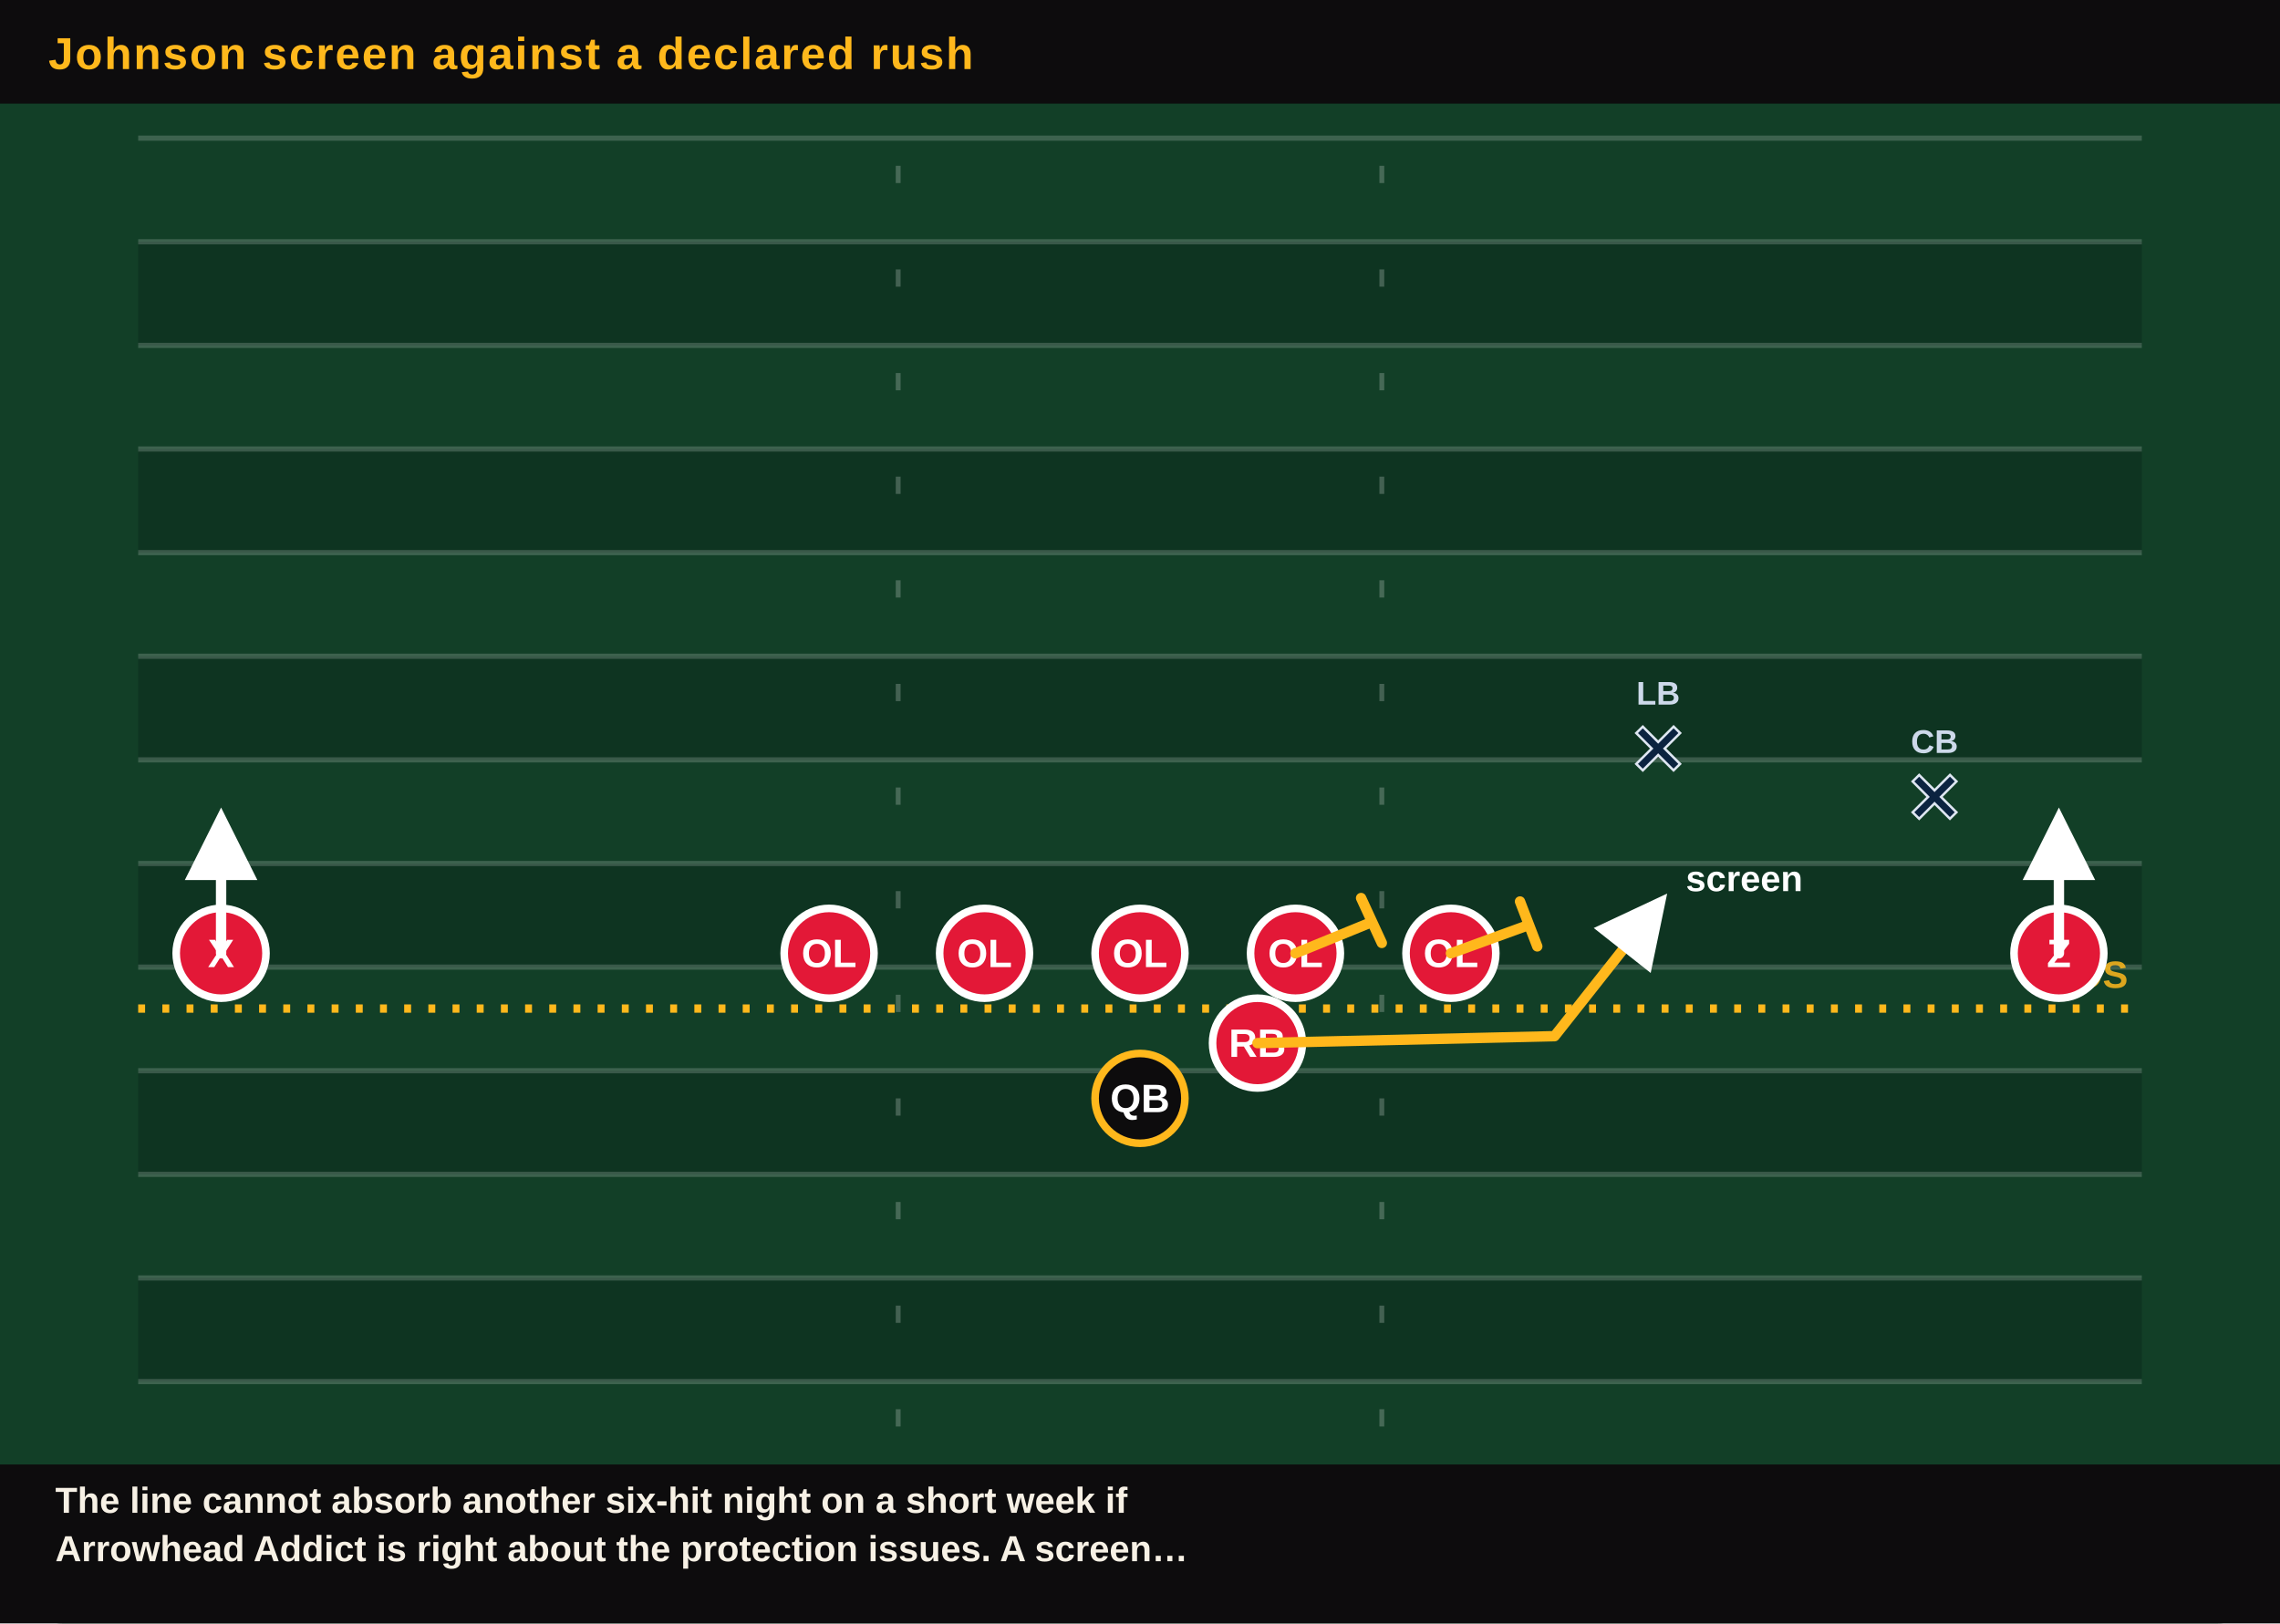
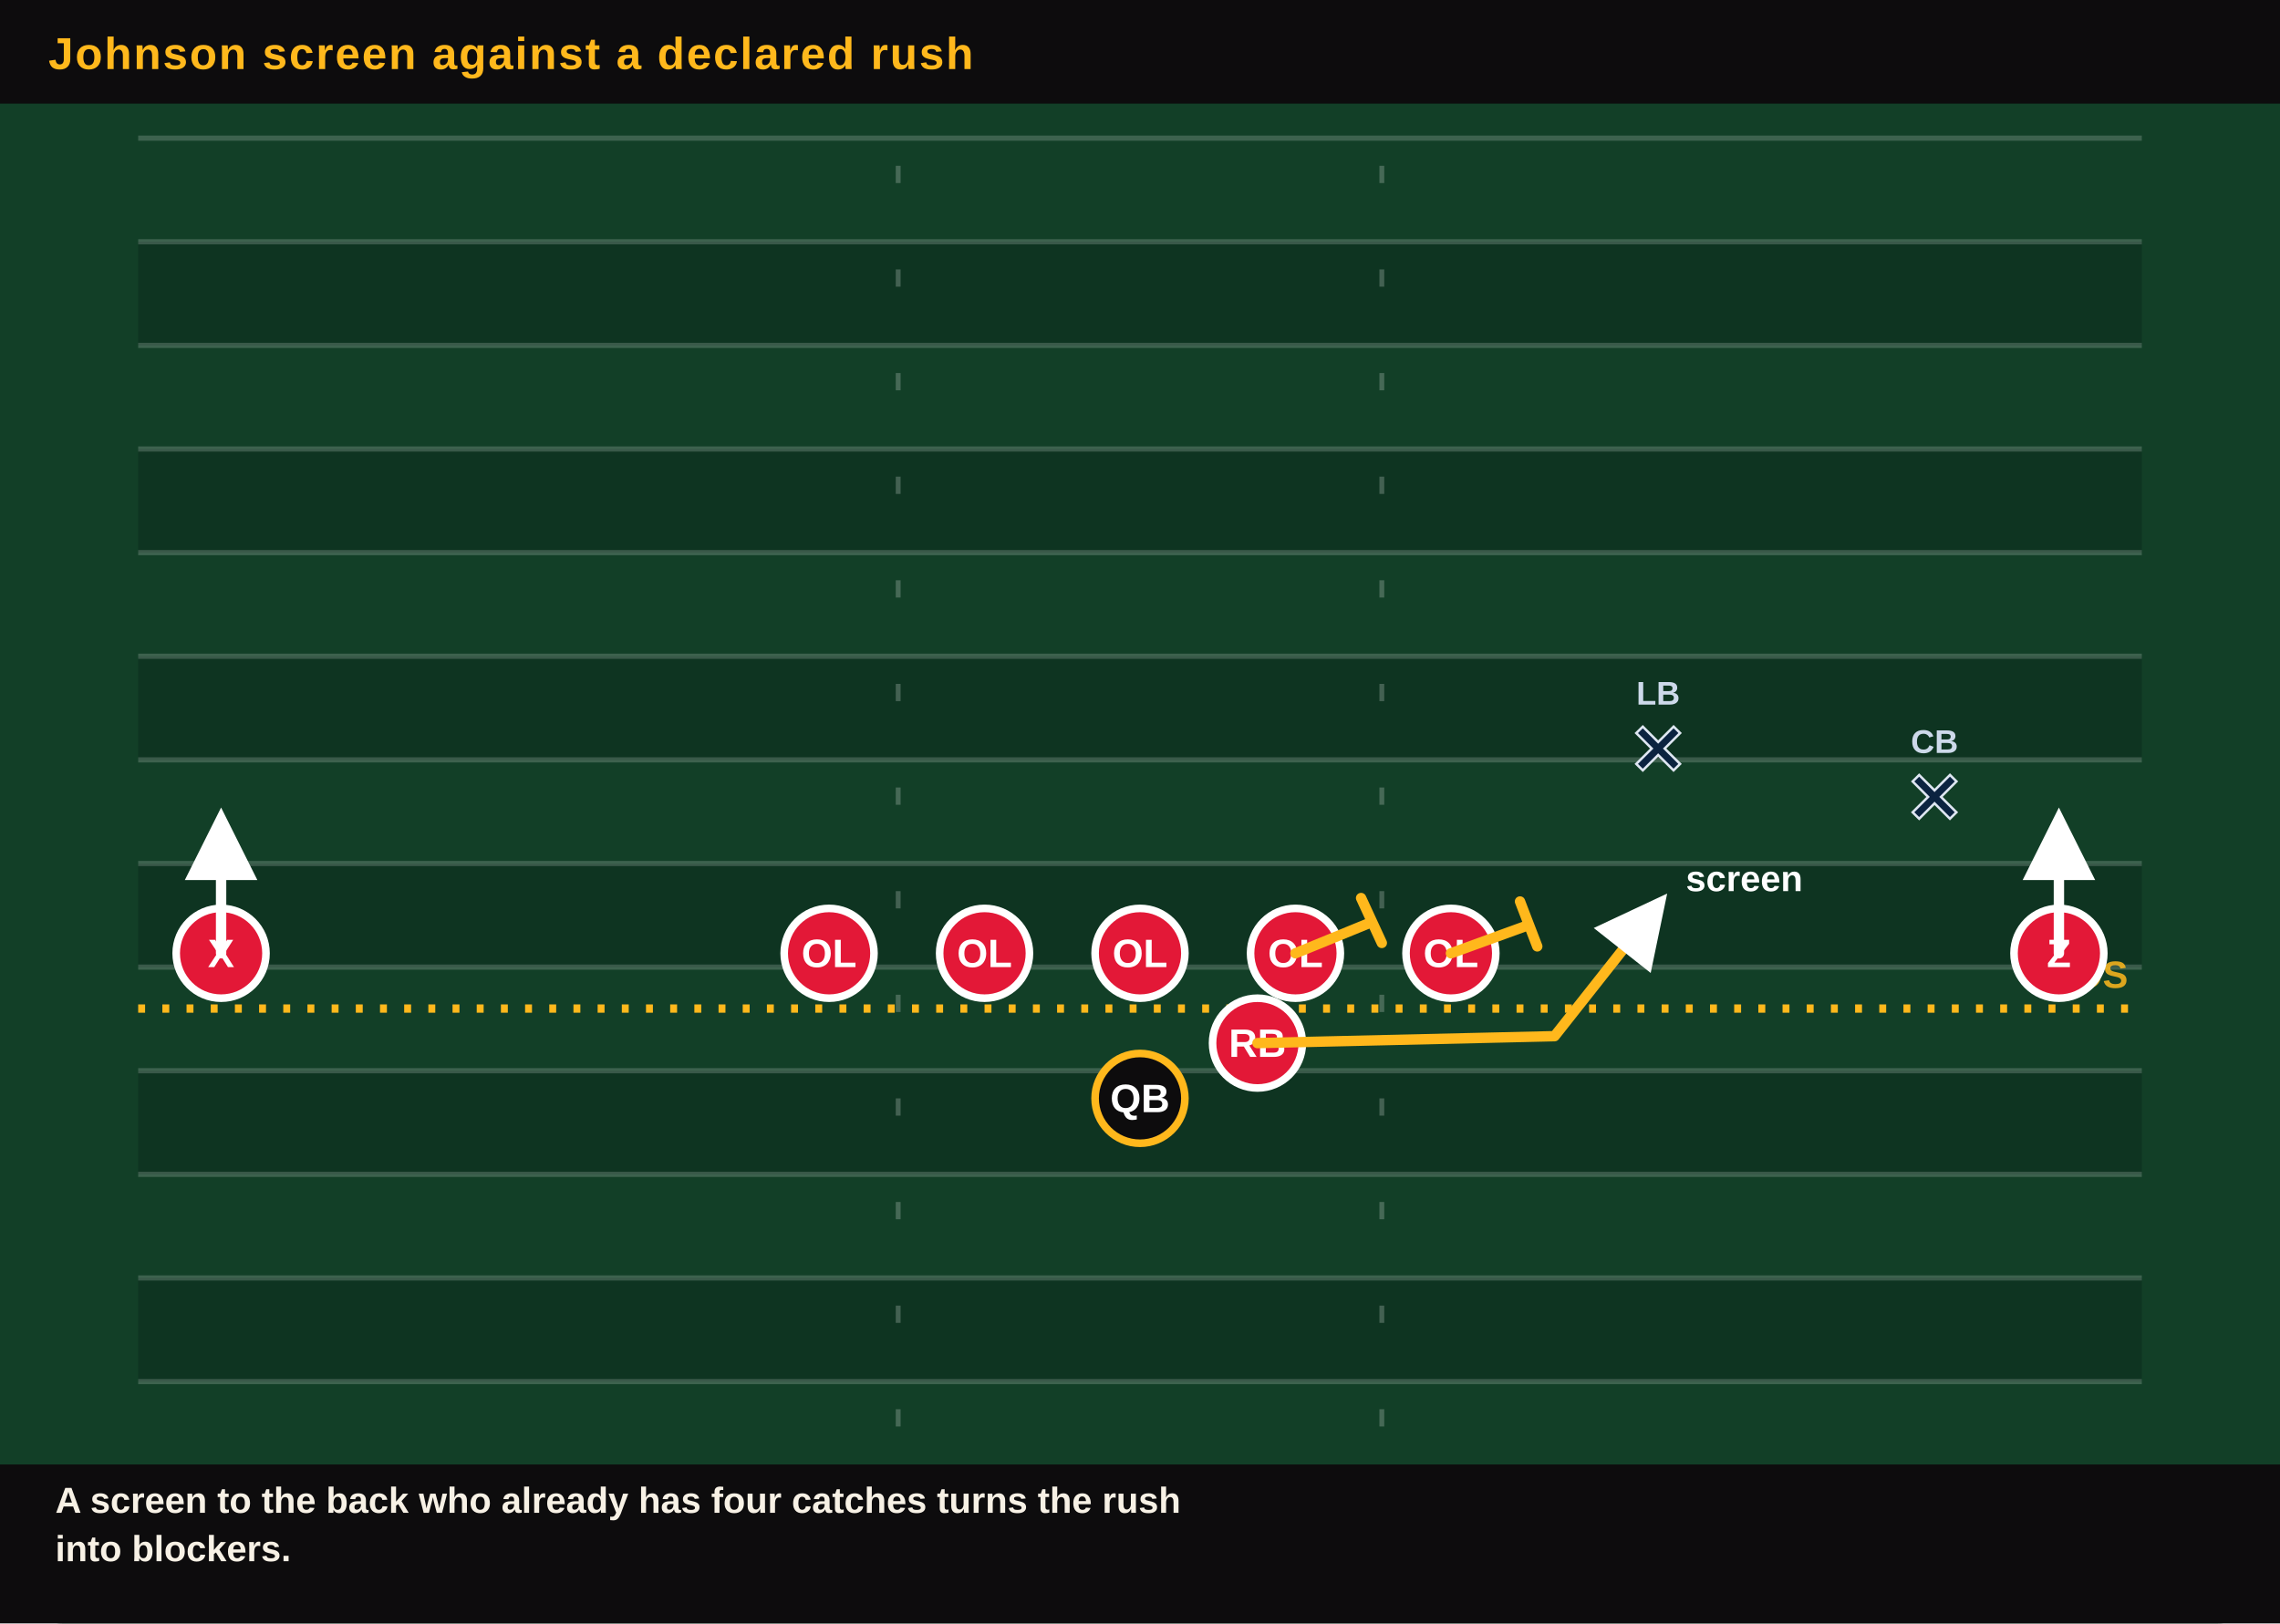
- <svg xmlns="http://www.w3.org/2000/svg" viewBox="0 0 660 470" role="img" aria-label="Johnson screen against a declared rush — The line cannot absorb another six-hit night on a short week if Arrowhead Addict is right about the protection issues. A screen to the back who already has four catches turns the rush into blockers." width="660" height="470">
+ <svg xmlns="http://www.w3.org/2000/svg" viewBox="0 0 660 470" role="img" aria-label="Johnson screen against a declared rush — A screen to the back who already has four catches turns the rush into blockers." width="660" height="470">
  <defs>
    <marker id="arrow" viewBox="0 0 10 10" refX="8" refY="5" markerWidth="7" markerHeight="7" orient="auto-start-reverse">
      <path d="M0 0 L10 5 L0 10 z" fill="#ffffff" />
    </marker>
    <marker id="arrow-gold" viewBox="0 0 10 10" refX="8" refY="5" markerWidth="7" markerHeight="7" orient="auto-start-reverse">
      <path d="M0 0 L10 5 L0 10 z" fill="#ffb81c" />
    </marker>
  </defs>
  <rect x="0" y="0" width="660" height="470" rx="18" fill="#123f27" />
  <rect x="40" y="70" width="580" height="30" fill="#0e3421" />
  <rect x="40" y="130" width="580" height="30" fill="#0e3421" />
  <rect x="40" y="190" width="580" height="30" fill="#0e3421" />
  <rect x="40" y="250" width="580" height="30" fill="#0e3421" />
  <rect x="40" y="310" width="580" height="30" fill="#0e3421" />
  <rect x="40" y="370" width="580" height="30" fill="#0e3421" />
  <line x1="40" y1="40" x2="620" y2="40" stroke="rgba(255,255,255,.18)" stroke-width="1.5" />
  <line x1="40" y1="70" x2="620" y2="70" stroke="rgba(255,255,255,.18)" stroke-width="1.5" />
  <line x1="40" y1="100" x2="620" y2="100" stroke="rgba(255,255,255,.18)" stroke-width="1.5" />
  <line x1="40" y1="130" x2="620" y2="130" stroke="rgba(255,255,255,.18)" stroke-width="1.5" />
  <line x1="40" y1="160" x2="620" y2="160" stroke="rgba(255,255,255,.18)" stroke-width="1.5" />
  <line x1="40" y1="190" x2="620" y2="190" stroke="rgba(255,255,255,.18)" stroke-width="1.5" />
  <line x1="40" y1="220" x2="620" y2="220" stroke="rgba(255,255,255,.18)" stroke-width="1.5" />
  <line x1="40" y1="250" x2="620" y2="250" stroke="rgba(255,255,255,.18)" stroke-width="1.5" />
  <line x1="40" y1="280" x2="620" y2="280" stroke="rgba(255,255,255,.18)" stroke-width="1.5" />
  <line x1="40" y1="310" x2="620" y2="310" stroke="rgba(255,255,255,.18)" stroke-width="1.5" />
  <line x1="40" y1="340" x2="620" y2="340" stroke="rgba(255,255,255,.18)" stroke-width="1.5" />
  <line x1="40" y1="370" x2="620" y2="370" stroke="rgba(255,255,255,.18)" stroke-width="1.5" />
  <line x1="40" y1="400" x2="620" y2="400" stroke="rgba(255,255,255,.18)" stroke-width="1.5" />
  <line x1="40" y1="430" x2="620" y2="430" stroke="rgba(255,255,255,.18)" stroke-width="1.5" />
  <line x1="260" y1="48" x2="260" y2="53" stroke="rgba(255,255,255,.22)" stroke-width="1.4" />
  <line x1="260" y1="78" x2="260" y2="83" stroke="rgba(255,255,255,.22)" stroke-width="1.4" />
  <line x1="260" y1="108" x2="260" y2="113" stroke="rgba(255,255,255,.22)" stroke-width="1.4" />
  <line x1="260" y1="138" x2="260" y2="143" stroke="rgba(255,255,255,.22)" stroke-width="1.4" />
  <line x1="260" y1="168" x2="260" y2="173" stroke="rgba(255,255,255,.22)" stroke-width="1.4" />
  <line x1="260" y1="198" x2="260" y2="203" stroke="rgba(255,255,255,.22)" stroke-width="1.4" />
  <line x1="260" y1="228" x2="260" y2="233" stroke="rgba(255,255,255,.22)" stroke-width="1.4" />
  <line x1="260" y1="258" x2="260" y2="263" stroke="rgba(255,255,255,.22)" stroke-width="1.4" />
  <line x1="260" y1="288" x2="260" y2="293" stroke="rgba(255,255,255,.22)" stroke-width="1.4" />
  <line x1="260" y1="318" x2="260" y2="323" stroke="rgba(255,255,255,.22)" stroke-width="1.4" />
  <line x1="260" y1="348" x2="260" y2="353" stroke="rgba(255,255,255,.22)" stroke-width="1.4" />
  <line x1="260" y1="378" x2="260" y2="383" stroke="rgba(255,255,255,.22)" stroke-width="1.4" />
  <line x1="260" y1="408" x2="260" y2="413" stroke="rgba(255,255,255,.22)" stroke-width="1.4" />
  <line x1="400" y1="48" x2="400" y2="53" stroke="rgba(255,255,255,.22)" stroke-width="1.4" />
  <line x1="400" y1="78" x2="400" y2="83" stroke="rgba(255,255,255,.22)" stroke-width="1.4" />
  <line x1="400" y1="108" x2="400" y2="113" stroke="rgba(255,255,255,.22)" stroke-width="1.4" />
  <line x1="400" y1="138" x2="400" y2="143" stroke="rgba(255,255,255,.22)" stroke-width="1.4" />
  <line x1="400" y1="168" x2="400" y2="173" stroke="rgba(255,255,255,.22)" stroke-width="1.4" />
  <line x1="400" y1="198" x2="400" y2="203" stroke="rgba(255,255,255,.22)" stroke-width="1.4" />
  <line x1="400" y1="228" x2="400" y2="233" stroke="rgba(255,255,255,.22)" stroke-width="1.4" />
  <line x1="400" y1="258" x2="400" y2="263" stroke="rgba(255,255,255,.22)" stroke-width="1.4" />
  <line x1="400" y1="288" x2="400" y2="293" stroke="rgba(255,255,255,.22)" stroke-width="1.4" />
  <line x1="400" y1="318" x2="400" y2="323" stroke="rgba(255,255,255,.22)" stroke-width="1.4" />
  <line x1="400" y1="348" x2="400" y2="353" stroke="rgba(255,255,255,.22)" stroke-width="1.4" />
  <line x1="400" y1="378" x2="400" y2="383" stroke="rgba(255,255,255,.22)" stroke-width="1.4" />
  <line x1="400" y1="408" x2="400" y2="413" stroke="rgba(255,255,255,.22)" stroke-width="1.4" />
  <line x1="40" y1="292" x2="620" y2="292" stroke="#ffb81c" stroke-width="2.4" stroke-dasharray="2 5" />
  <text x="616" y="286" text-anchor="end" font-family="Space Grotesk, Arial, sans-serif" font-size="11" fill="#ffb81c" opacity=".85" font-weight="700">LOS</text>
  <g>
    <circle cx="240" cy="276" r="13" fill="#e31837" stroke="#fff" stroke-width="2.2" />
    <text x="240" y="280" text-anchor="middle" font-family="Space Grotesk, Arial, sans-serif" font-size="11.5" font-weight="700" fill="#fff">OL</text>
  </g>
  <g>
    <circle cx="285" cy="276" r="13" fill="#e31837" stroke="#fff" stroke-width="2.2" />
    <text x="285" y="280" text-anchor="middle" font-family="Space Grotesk, Arial, sans-serif" font-size="11.5" font-weight="700" fill="#fff">OL</text>
  </g>
  <g>
    <circle cx="330" cy="276" r="13" fill="#e31837" stroke="#fff" stroke-width="2.2" />
    <text x="330" y="280" text-anchor="middle" font-family="Space Grotesk, Arial, sans-serif" font-size="11.5" font-weight="700" fill="#fff">OL</text>
  </g>
  <g>
    <circle cx="375" cy="276" r="13" fill="#e31837" stroke="#fff" stroke-width="2.2" />
    <text x="375" y="280" text-anchor="middle" font-family="Space Grotesk, Arial, sans-serif" font-size="11.5" font-weight="700" fill="#fff">OL</text>
  </g>
  <g>
    <circle cx="420" cy="276" r="13" fill="#e31837" stroke="#fff" stroke-width="2.2" />
    <text x="420" y="280" text-anchor="middle" font-family="Space Grotesk, Arial, sans-serif" font-size="11.5" font-weight="700" fill="#fff">OL</text>
  </g>
  <g>
    <circle cx="330" cy="318" r="13" fill="#0d0c0d" stroke="#ffb81c" stroke-width="2.2" />
    <text x="330" y="322" text-anchor="middle" font-family="Space Grotesk, Arial, sans-serif" font-size="11.5" font-weight="700" fill="#fff">QB</text>
  </g>
  <g>
    <circle cx="364" cy="302" r="13" fill="#e31837" stroke="#fff" stroke-width="2.2" />
    <text x="364" y="306" text-anchor="middle" font-family="Space Grotesk, Arial, sans-serif" font-size="11.5" font-weight="700" fill="#fff">RB</text>
  </g>
  <path d="M 364 302 L 450 300 L 480 262" fill="none" stroke="#ffb81c" stroke-width="3" stroke-linecap="round" stroke-linejoin="round" marker-end="url(#arrow)" />
  <text x="488" y="258" font-family="Space Grotesk, Arial, sans-serif" font-size="10.5" font-weight="700" fill="#fff">screen</text>
  <line x1="375" y1="276" x2="397" y2="267" stroke="#ffb81c" stroke-width="3" stroke-linecap="round" />
  <line x1="394" y1="260" x2="400" y2="273" stroke="#ffb81c" stroke-width="3" stroke-linecap="round" />
  <line x1="420" y1="276" x2="442" y2="268" stroke="#ffb81c" stroke-width="3" stroke-linecap="round" />
  <line x1="440" y1="261" x2="445" y2="274" stroke="#ffb81c" stroke-width="3" stroke-linecap="round" />
  <g>
    <circle cx="64" cy="276" r="13" fill="#e31837" stroke="#fff" stroke-width="2.2" />
    <text x="64" y="280" text-anchor="middle" font-family="Space Grotesk, Arial, sans-serif" font-size="11.5" font-weight="700" fill="#fff">X</text>
  </g>
  <g>
    <circle cx="596" cy="276" r="13" fill="#e31837" stroke="#fff" stroke-width="2.2" />
    <text x="596" y="280" text-anchor="middle" font-family="Space Grotesk, Arial, sans-serif" font-size="11.5" font-weight="700" fill="#fff">Z</text>
  </g>
  <path d="M 64 276 L 64 238" fill="none" stroke="#fff" stroke-width="3" stroke-linecap="round" stroke-linejoin="round" marker-end="url(#arrow)" />
  <path d="M 596 276 L 596 238" fill="none" stroke="#fff" stroke-width="3" stroke-linecap="round" stroke-linejoin="round" marker-end="url(#arrow)" />
  <g>
    <text x="480" y="224" text-anchor="middle" font-family="Space Grotesk, Arial, sans-serif" font-size="20" font-weight="800" fill="#0b2340" stroke="#dfe7f2" stroke-width="1.4" paint-order="stroke">✕</text>
    <text x="480" y="204" text-anchor="middle" font-family="Space Grotesk, Arial, sans-serif" font-size="9.5" font-weight="700" fill="#cdd9ea">LB</text>
  </g>
  <g>
    <text x="560" y="238" text-anchor="middle" font-family="Space Grotesk, Arial, sans-serif" font-size="20" font-weight="800" fill="#0b2340" stroke="#dfe7f2" stroke-width="1.4" paint-order="stroke">✕</text>
    <text x="560" y="218" text-anchor="middle" font-family="Space Grotesk, Arial, sans-serif" font-size="9.5" font-weight="700" fill="#cdd9ea">CB</text>
  </g>
  <rect x="0" y="0" width="660" height="30" rx="0" fill="#0d0c0d" />
  <text x="14" y="20" font-family="Space Grotesk, Arial, sans-serif" font-size="13" font-weight="800" fill="#ffb81c" letter-spacing=".04em">Johnson screen against a declared rush</text>
  <rect x="0" y="424" width="660" height="46" fill="#0d0c0d" />
-   <text x="16" y="438" font-family="Space Grotesk, Arial, sans-serif" font-size="10.5" font-weight="600" fill="#f7f1e5">The line cannot absorb another six-hit night on a short week if</text>
-   <text x="16" y="452" font-family="Space Grotesk, Arial, sans-serif" font-size="10.5" font-weight="600" fill="#f7f1e5">Arrowhead Addict is right about the protection issues. A screen…</text>
+   <text x="16" y="438" font-family="Space Grotesk, Arial, sans-serif" font-size="10.5" font-weight="600" fill="#f7f1e5">A screen to the back who already has four catches turns the rush</text>
+   <text x="16" y="452" font-family="Space Grotesk, Arial, sans-serif" font-size="10.5" font-weight="600" fill="#f7f1e5">into blockers.</text>
</svg>
